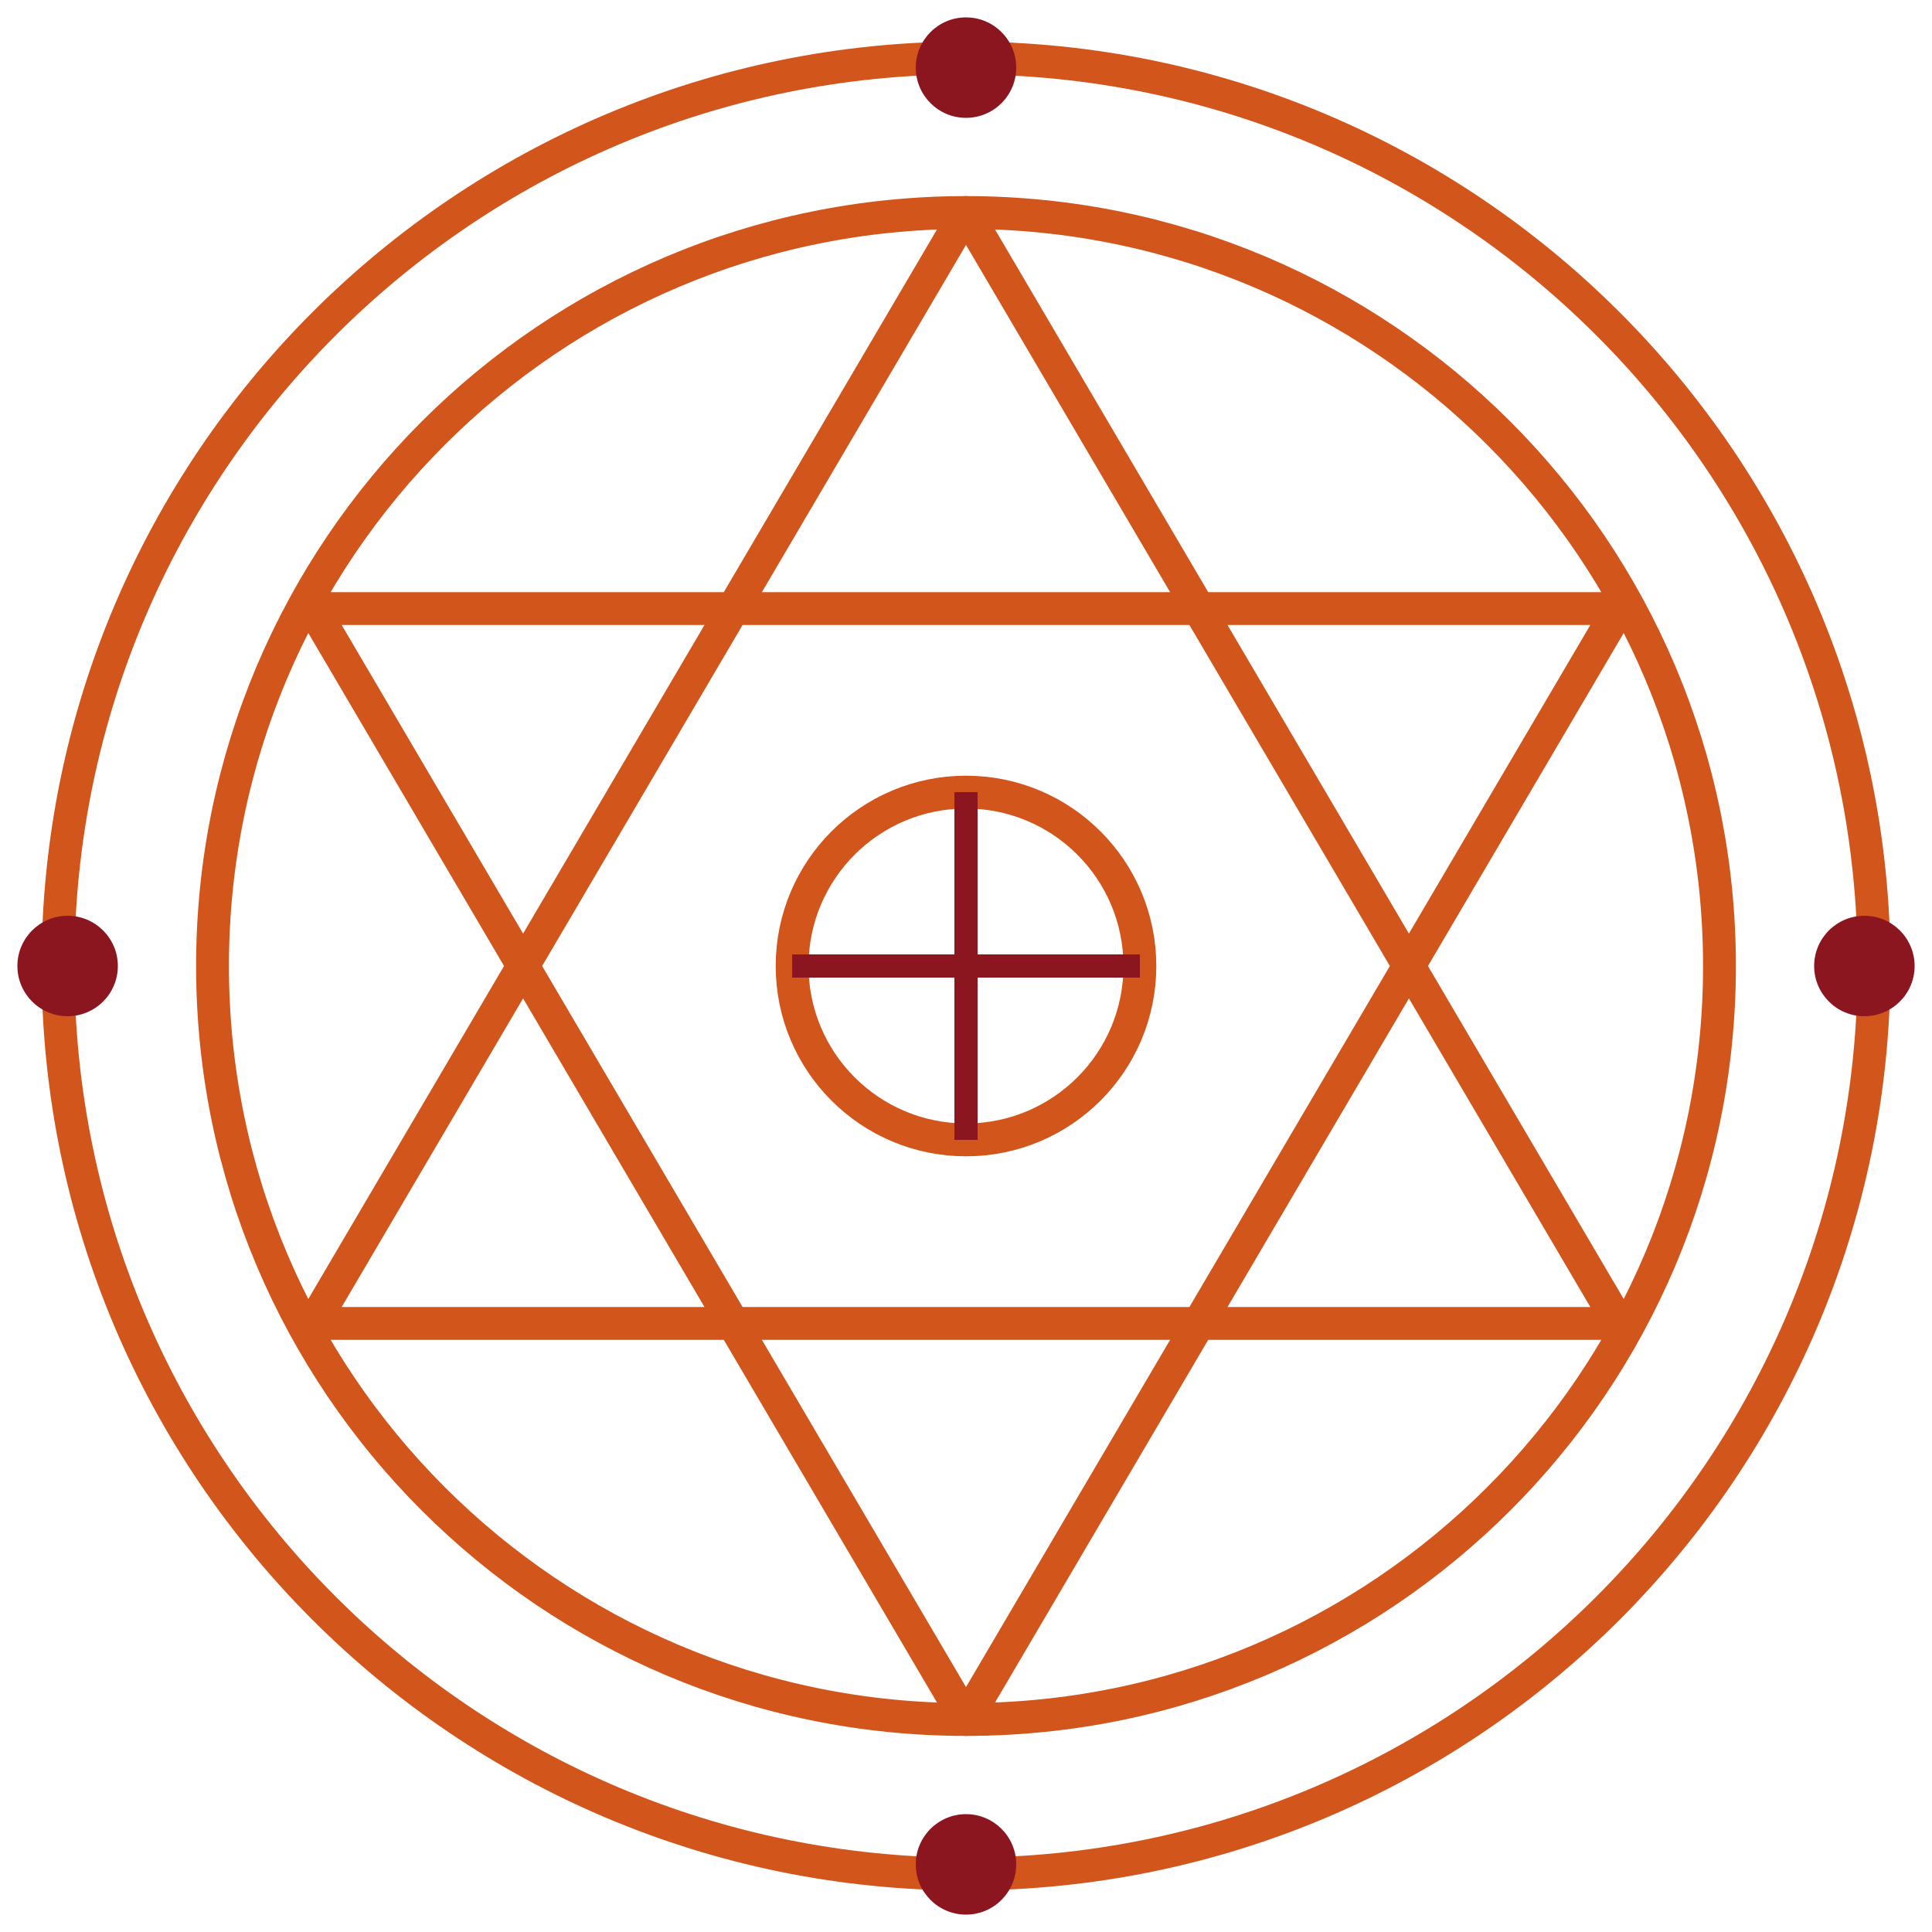
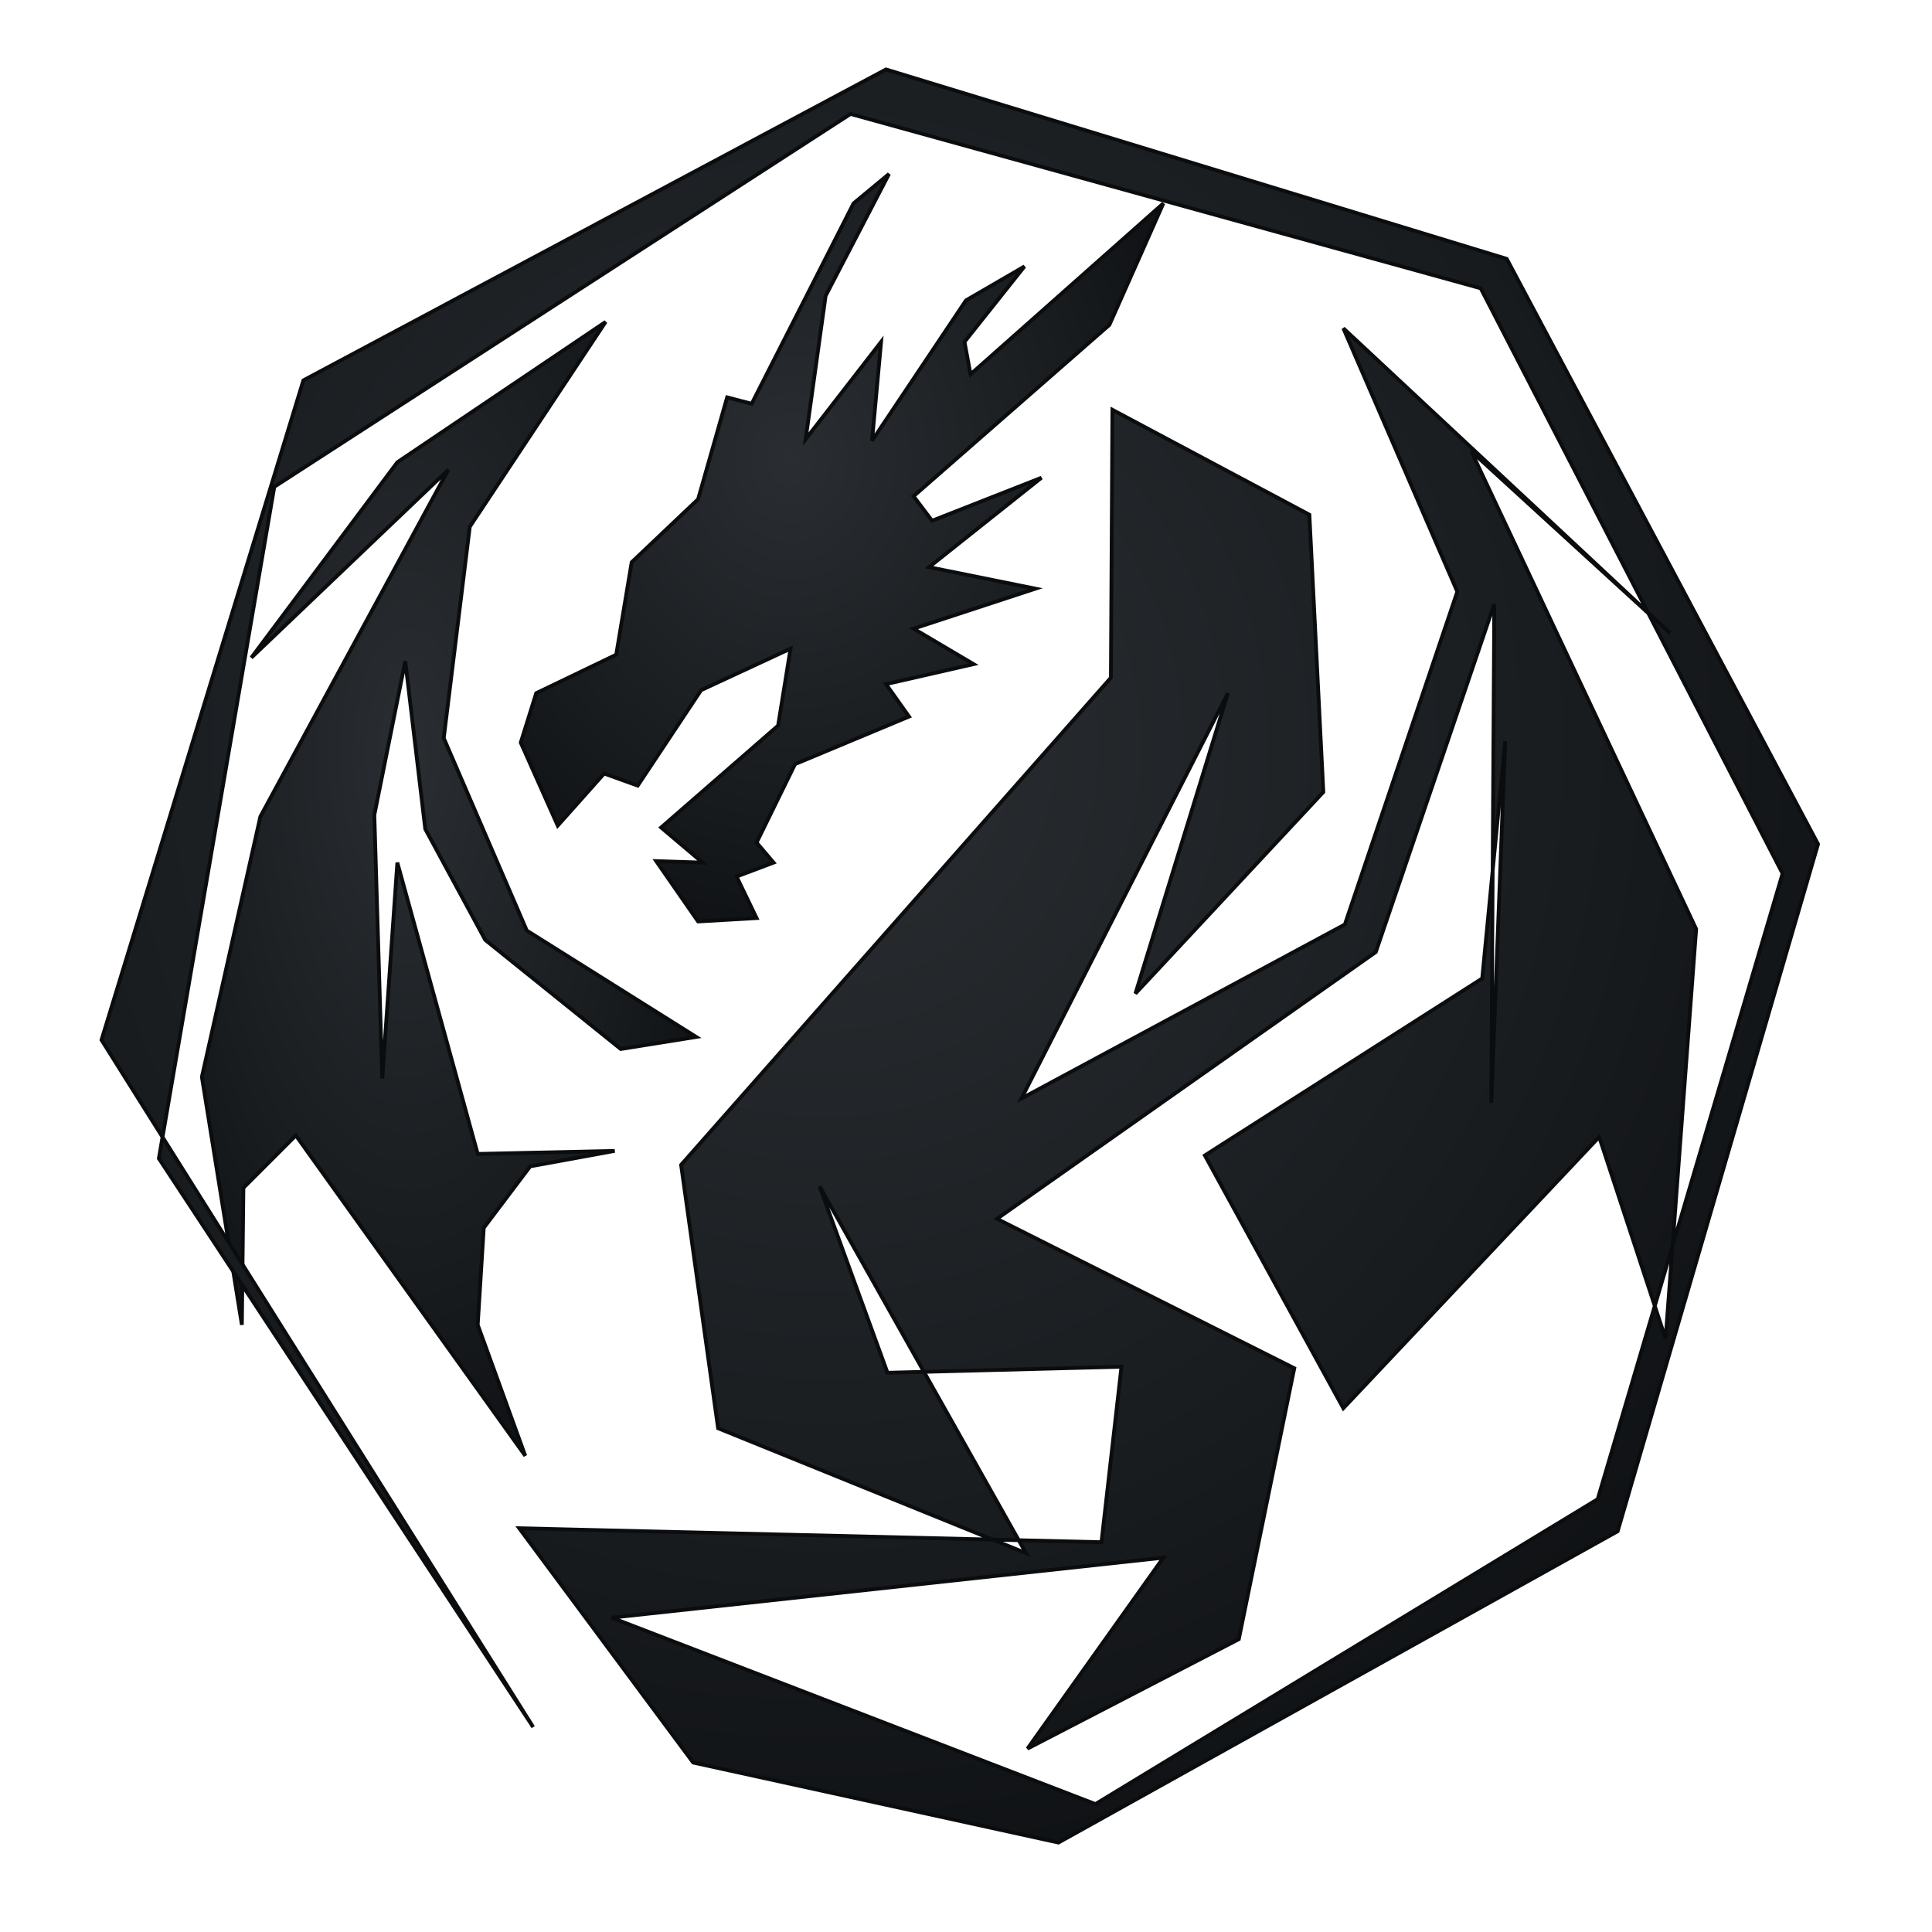
- <svg xmlns="http://www.w3.org/2000/svg" viewBox="0 0 100 100" width="100" height="100">
-   <g fill="none" stroke="#d2551b" stroke-width="1.7" stroke-linejoin="round">
-     <circle cx="50" cy="50" r="47" />
-     <circle cx="50" cy="50" r="39" />
-     <polygon points="50,11 83.8,68.5 16.2,68.5" />
-     <polygon points="50,89 83.8,31.5 16.2,31.5" />
-     <circle cx="50" cy="50" r="9" />
-   </g>
-   <g fill="#8c1620">
-     <circle cx="50" cy="3.5" r="2.6" />
-     <circle cx="50" cy="96.5" r="2.6" />
-     <circle cx="3.5" cy="50" r="2.6" />
-     <circle cx="96.5" cy="50" r="2.6" />
-   </g>
-   <g fill="none" stroke="#8c1620" stroke-width="1.2">
-     <line x1="50" y1="41" x2="50" y2="59" />
-     <line x1="41" y1="50" x2="59" y2="50" />
+ <svg xmlns="http://www.w3.org/2000/svg" viewBox="0 0 512 512" width="512" height="512" role="img" aria-label="Kali dragon">
+   <defs>
+     <radialGradient id="dg" cx="42%" cy="38%" r="75%">
+       <stop offset="0%" stop-color="#2a2d31" />
+       <stop offset="60%" stop-color="#191c1f" />
+       <stop offset="100%" stop-color="#0b0d0f" />
+     </radialGradient>
+     <filter id="rg" x="-30%" y="-30%" width="160%" height="160%">
+       <feGaussianBlur stdDeviation="3" result="b" />
+       <feMerge>
+         <feMergeNode in="b" />
+         <feMergeNode in="SourceGraphic" />
+       </feMerge>
+     </filter>
+   </defs>
+   <g fill="url(#dg)" fill-rule="evenodd" stroke="#0a0c0e" stroke-width="1">
+     <path d="M 160.5 85.3 L 105.3 122.5 L 66.6 174.3 L 118.8 124.5 L 69.0 216.4 L 53.5 285.4 L 64.1 351.1 L 64.5 314.8 L 78.4 300.9 L 139.2 385.8 L 126.6 351.1 L 128.2 325.4 L 140.5 309.1 L 162.9 305.0 L 126.6 305.8 L 105.3 228.6 L 101.3 285.8 L 99.2 216.0 L 107.4 175.2 L 112.7 219.7 L 128.6 249.1 L 164.5 278.0 L 184.5 274.8 L 139.6 246.6 L 117.6 195.6 L 124.5 139.6 Z" />
+     <path d="M 308.3 53.9 L 257.2 99.2 L 255.6 90.6 L 271.5 70.6 L 256.0 79.6 L 231.1 116.8 L 233.5 90.6 L 213.5 116.4 L 218.8 78.4 L 235.6 46.1 L 226.2 53.9 L 199.2 107.0 L 192.7 105.3 L 185.0 132.3 L 167.4 149.0 L 163.3 173.5 L 142.1 183.7 L 138.0 196.8 L 147.8 218.8 L 160.1 205.0 L 169.0 208.2 L 185.8 182.9 L 209.5 171.9 L 206.2 192.3 L 175.2 219.3 L 186.2 228.6 L 173.9 228.2 L 185.0 244.2 L 200.5 243.3 L 195.2 232.3 L 205.0 228.6 L 200.5 223.3 L 210.7 202.5 L 240.9 189.9 L 234.8 181.3 L 258.0 176.0 L 242.1 166.6 L 274.4 156.0 L 246.2 150.3 L 276.0 126.6 L 247.0 138.0 L 242.1 131.5 L 294.0 86.1 Z" />
+     <path d="M 234.8 18.4 L 80.4 100.8 L 26.9 275.6 L 141.3 457.7 L 42.1 307.0 L 72.7 129.0 L 225.4 30.2 L 392.4 76.4 L 472.4 231.5 L 423.4 397.3 L 290.3 478.1 L 162.1 428.7 L 308.3 412.8 L 272.3 463.4 L 328.3 434.4 L 343.0 362.6 L 264.2 323.0 L 364.6 252.3 L 396.0 160.1 L 395.2 292.3 L 398.9 196.4 L 392.8 259.3 L 319.3 306.2 L 356.0 373.2 L 423.8 301.3 L 441.4 354.8 L 449.5 246.2 L 389.9 119.6 L 442.6 167.8 L 356.0 87.0 L 386.2 156.8 L 356.4 245.0 L 270.7 291.1 L 325.4 183.7 L 300.9 263.3 L 350.7 209.9 L 347.0 136.4 L 294.8 108.6 L 294.4 179.6 L 180.5 308.7 L 190.3 378.5 L 271.9 411.6 L 217.2 314.4 L 235.2 363.8 L 297.2 362.2 L 291.9 408.7 L 137.6 405.0 L 183.7 467.1 L 280.5 488.3 L 428.7 405.8 L 481.8 223.7 L 399.3 68.6 Z" />
  </g>
</svg>
